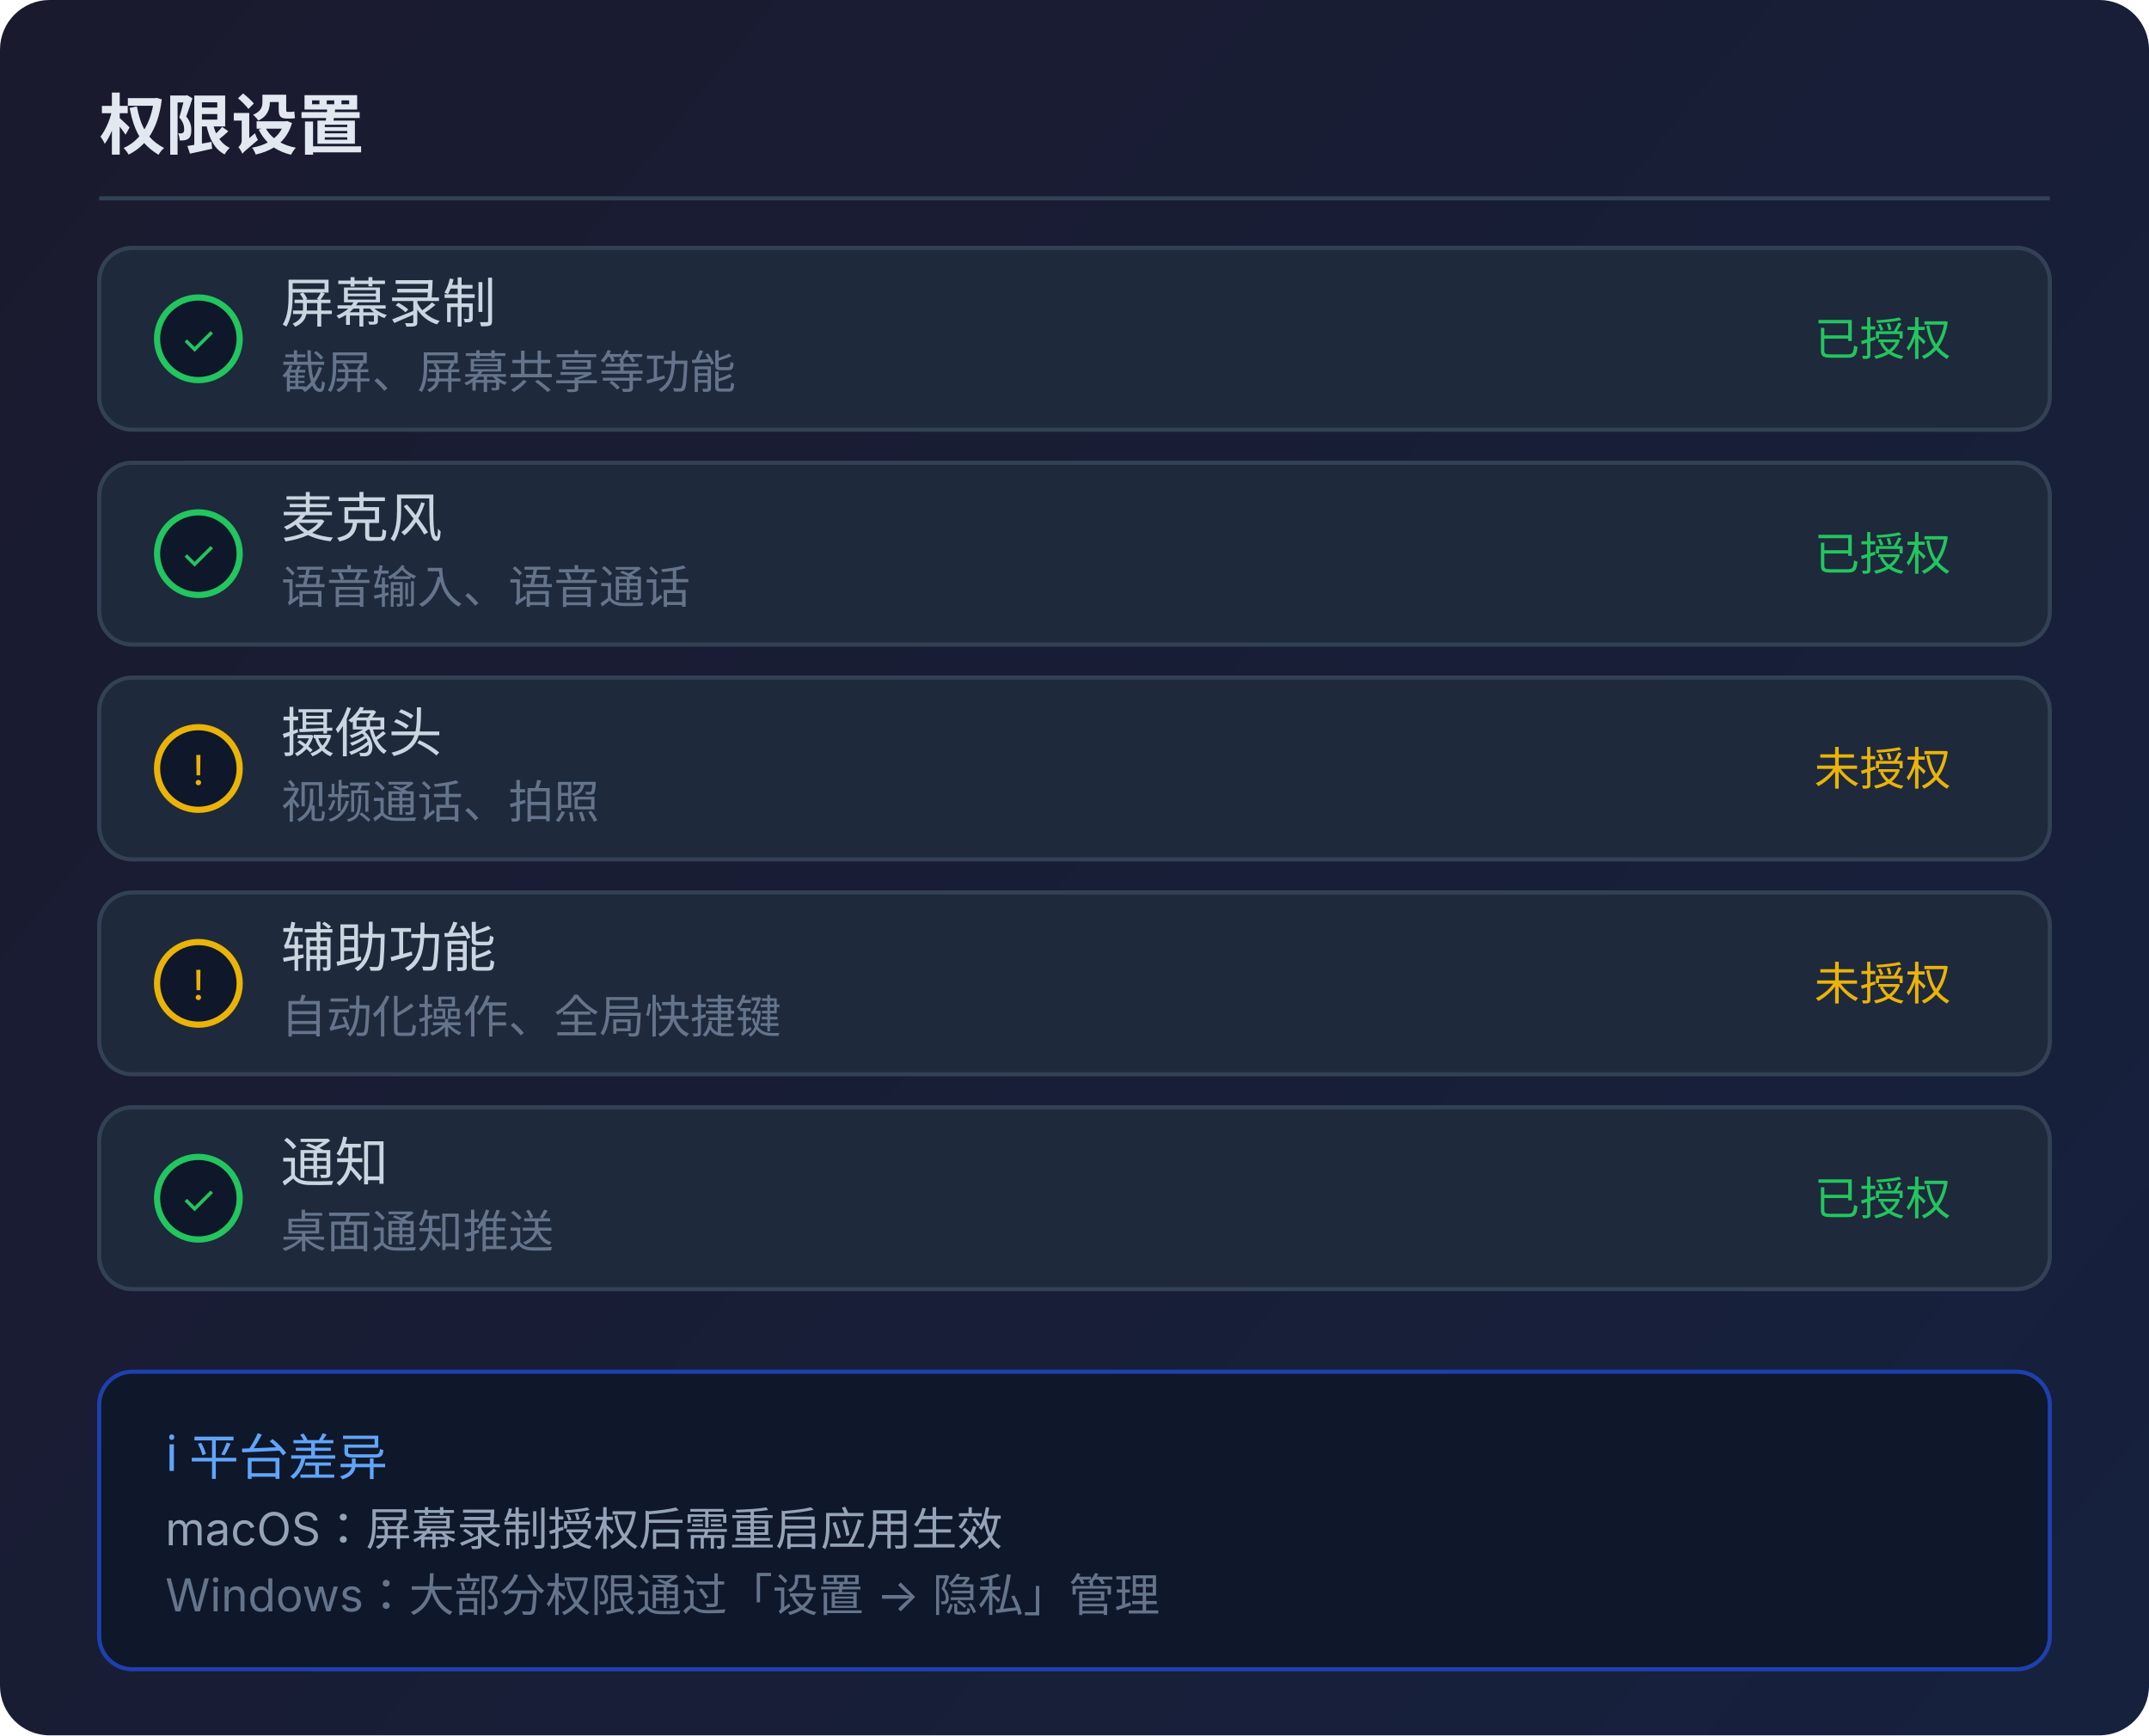
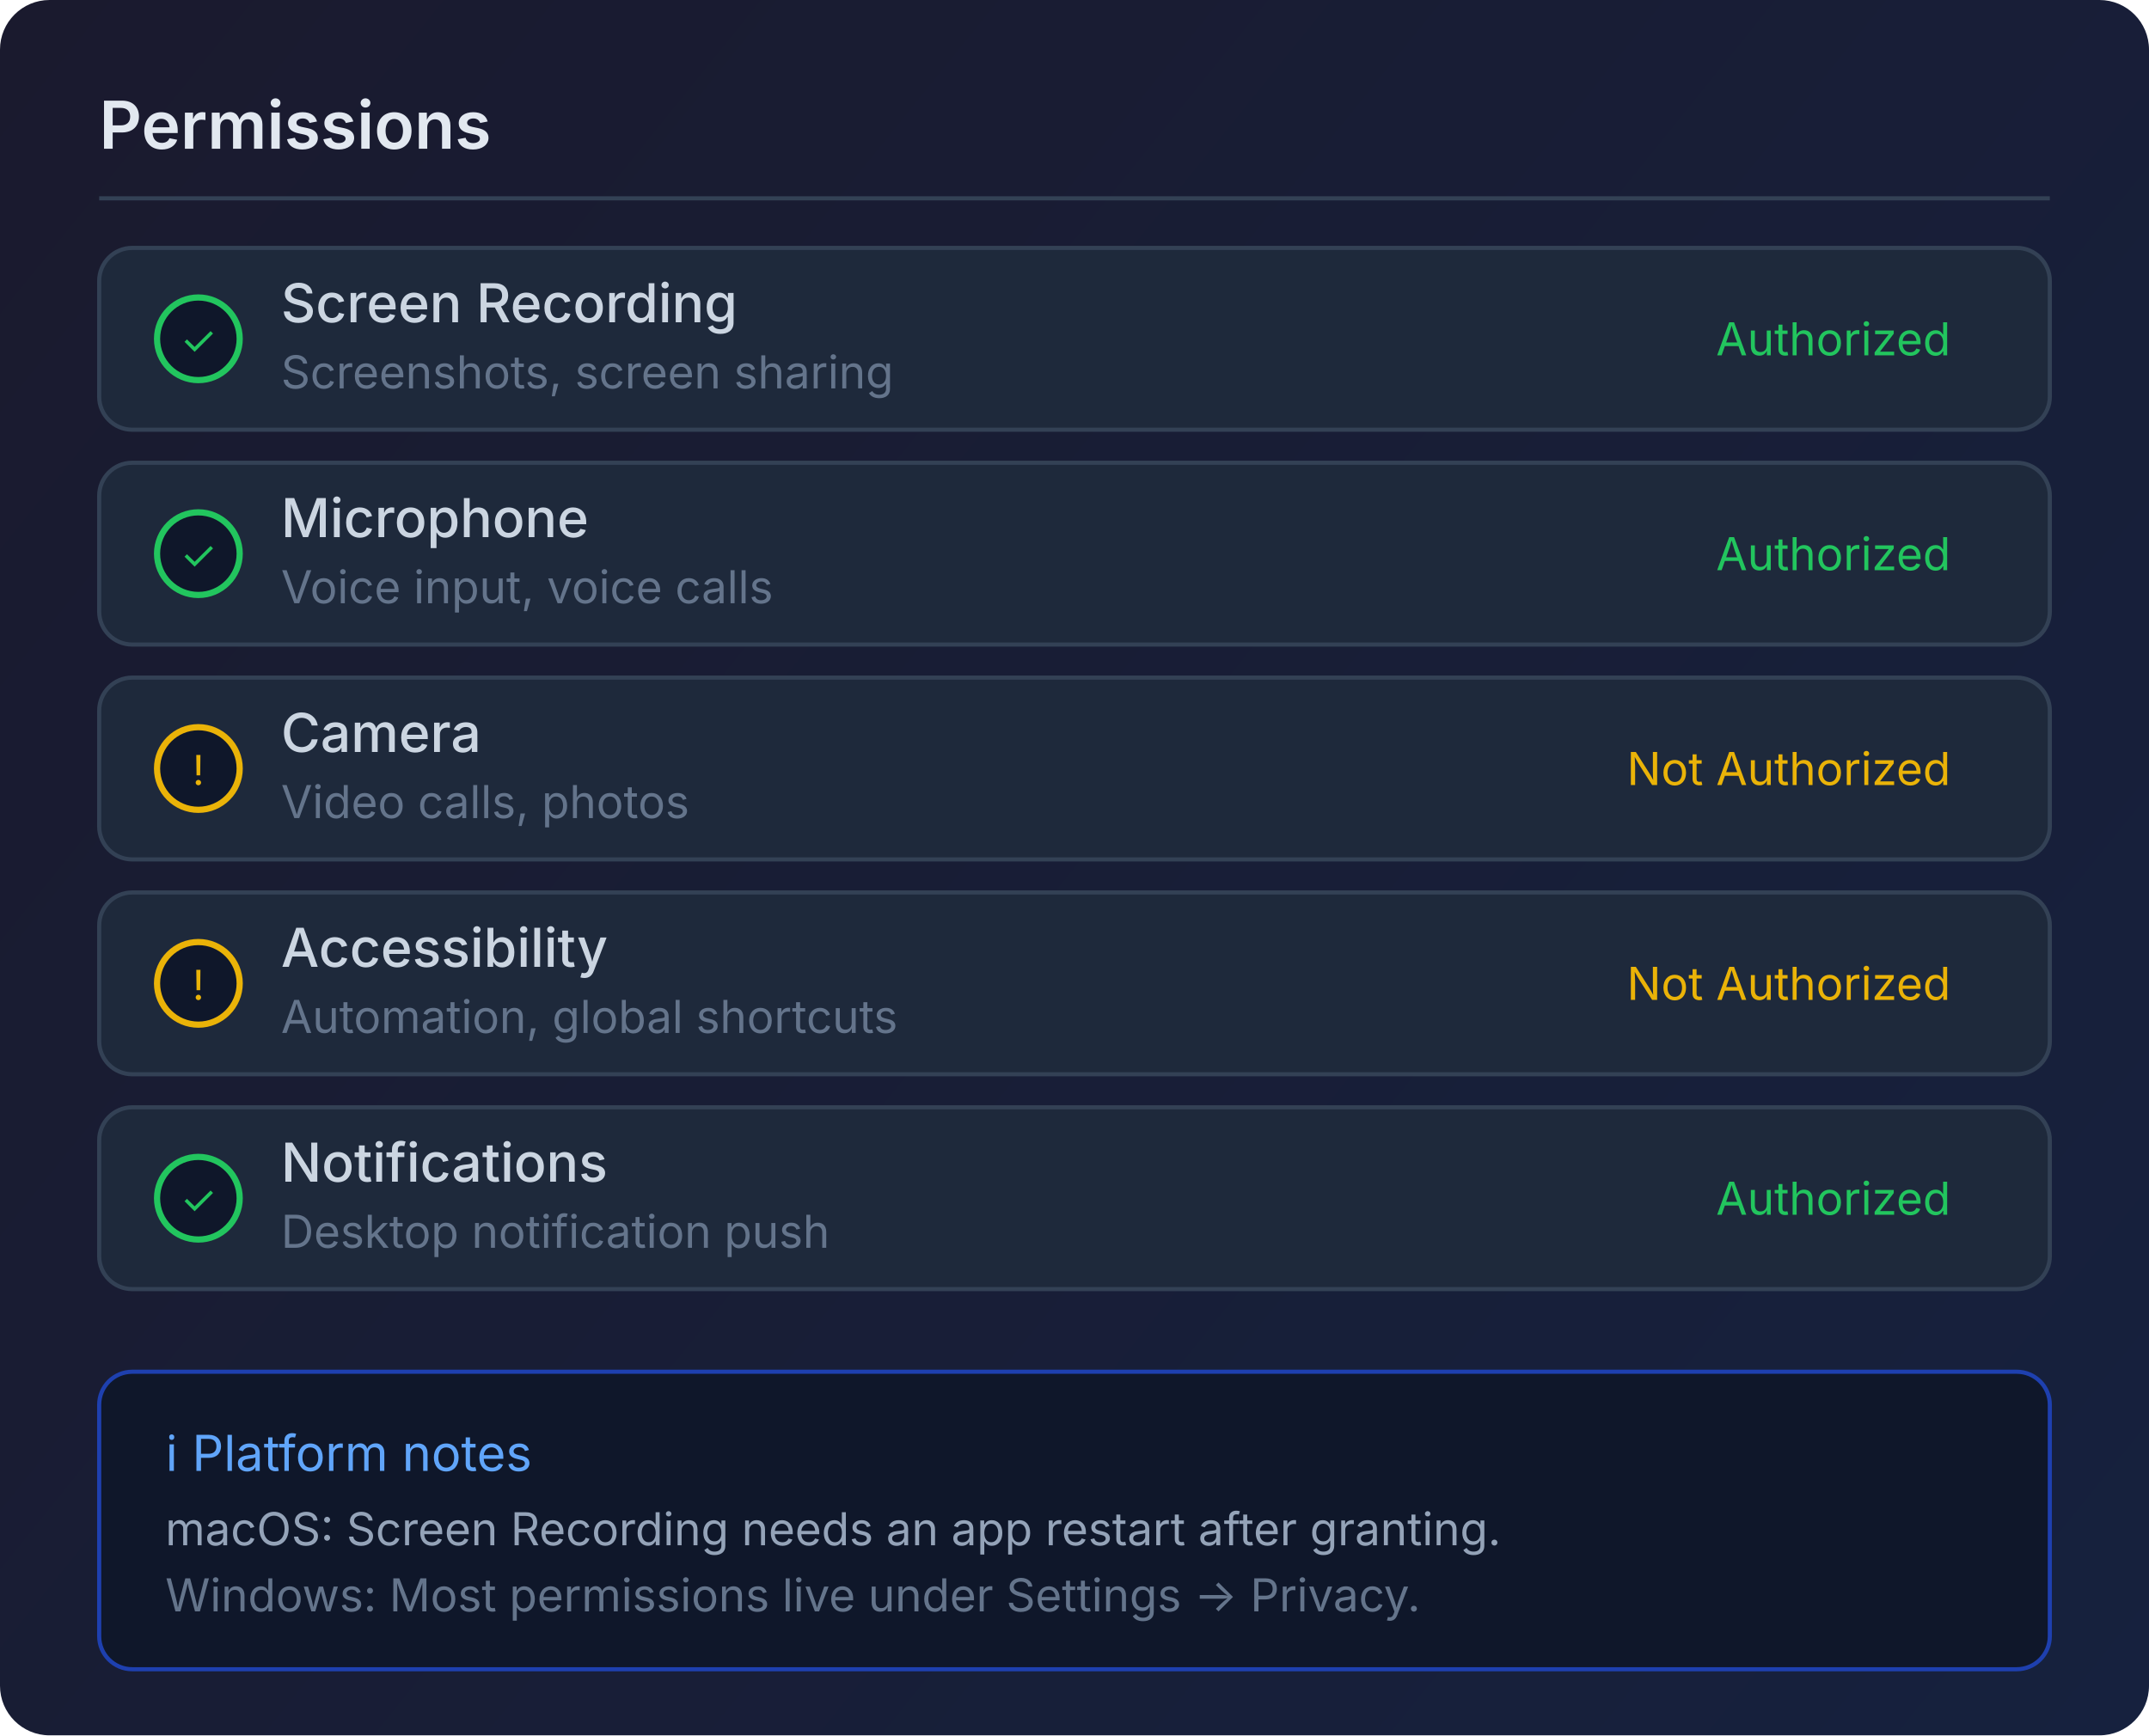
<svg xmlns="http://www.w3.org/2000/svg" viewBox="0 0 520 420" fill="none">
  <defs>
    <linearGradient id="bg" x1="0" y1="0" x2="520" y2="420" gradientUnits="userSpaceOnUse">
      <stop offset="0" stop-color="#1a1a2e" />
      <stop offset="1" stop-color="#16213e" />
    </linearGradient>
  </defs>
  <rect width="520" height="420" rx="12" fill="url(#bg)" />
-   <text x="24" y="36" font-family="system-ui, -apple-system, sans-serif" font-size="16" font-weight="600" fill="#e2e8f0">权限设置</text>
+   <text x="24" y="36" font-family="system-ui, -apple-system, sans-serif" font-size="16" font-weight="600" fill="#e2e8f0">Permissions</text>
  <line x1="24" y1="48" x2="496" y2="48" stroke="#334155" stroke-width="1" />
  <rect x="24" y="60" width="472" height="44" rx="8" fill="#1e293b" stroke="#334155" stroke-width="1" />
  <circle cx="48" cy="82" r="10" fill="#0f172a" stroke="#22c55e" stroke-width="1.5" />
  <text x="48" y="86" font-family="system-ui, -apple-system, sans-serif" font-size="10" fill="#22c55e" text-anchor="middle">✓</text>
-   <text x="68" y="78" font-family="system-ui, -apple-system, sans-serif" font-size="13" font-weight="500" fill="#cbd5e1">屏幕录制</text>
-   <text x="68" y="94" font-family="system-ui, -apple-system, sans-serif" font-size="11" fill="#64748b">截屏、屏幕共享等功能</text>
-   <text x="472" y="86" font-family="system-ui, -apple-system, sans-serif" font-size="11" fill="#22c55e" text-anchor="end">已授权</text>
+   <text x="68" y="78" font-family="system-ui, -apple-system, sans-serif" font-size="13" font-weight="500" fill="#cbd5e1">Screen Recording</text>
+   <text x="68" y="94" font-family="system-ui, -apple-system, sans-serif" font-size="11" fill="#64748b">Screenshots, screen sharing</text>
+   <text x="472" y="86" font-family="system-ui, -apple-system, sans-serif" font-size="11" fill="#22c55e" text-anchor="end">Authorized</text>
  <rect x="24" y="112" width="472" height="44" rx="8" fill="#1e293b" stroke="#334155" stroke-width="1" />
  <circle cx="48" cy="134" r="10" fill="#0f172a" stroke="#22c55e" stroke-width="1.5" />
  <text x="48" y="138" font-family="system-ui, -apple-system, sans-serif" font-size="10" fill="#22c55e" text-anchor="middle">✓</text>
-   <text x="68" y="130" font-family="system-ui, -apple-system, sans-serif" font-size="13" font-weight="500" fill="#cbd5e1">麦克风</text>
-   <text x="68" y="146" font-family="system-ui, -apple-system, sans-serif" font-size="11" fill="#64748b">语音输入、语音通话</text>
-   <text x="472" y="138" font-family="system-ui, -apple-system, sans-serif" font-size="11" fill="#22c55e" text-anchor="end">已授权</text>
+   <text x="68" y="130" font-family="system-ui, -apple-system, sans-serif" font-size="13" font-weight="500" fill="#cbd5e1">Microphone</text>
+   <text x="68" y="146" font-family="system-ui, -apple-system, sans-serif" font-size="11" fill="#64748b">Voice input, voice calls</text>
+   <text x="472" y="138" font-family="system-ui, -apple-system, sans-serif" font-size="11" fill="#22c55e" text-anchor="end">Authorized</text>
  <rect x="24" y="164" width="472" height="44" rx="8" fill="#1e293b" stroke="#334155" stroke-width="1" />
  <circle cx="48" cy="186" r="10" fill="#0f172a" stroke="#eab308" stroke-width="1.5" />
  <text x="48" y="190" font-family="system-ui, -apple-system, sans-serif" font-size="10" fill="#eab308" text-anchor="middle">!</text>
-   <text x="68" y="182" font-family="system-ui, -apple-system, sans-serif" font-size="13" font-weight="500" fill="#cbd5e1">摄像头</text>
-   <text x="68" y="198" font-family="system-ui, -apple-system, sans-serif" font-size="11" fill="#64748b">视频通话、拍照</text>
-   <text x="472" y="190" font-family="system-ui, -apple-system, sans-serif" font-size="11" fill="#eab308" text-anchor="end">未授权</text>
+   <text x="68" y="182" font-family="system-ui, -apple-system, sans-serif" font-size="13" font-weight="500" fill="#cbd5e1">Camera</text>
+   <text x="68" y="198" font-family="system-ui, -apple-system, sans-serif" font-size="11" fill="#64748b">Video calls, photos</text>
+   <text x="472" y="190" font-family="system-ui, -apple-system, sans-serif" font-size="11" fill="#eab308" text-anchor="end">Not Authorized</text>
  <rect x="24" y="216" width="472" height="44" rx="8" fill="#1e293b" stroke="#334155" stroke-width="1" />
  <circle cx="48" cy="238" r="10" fill="#0f172a" stroke="#eab308" stroke-width="1.5" />
  <text x="48" y="242" font-family="system-ui, -apple-system, sans-serif" font-size="10" fill="#eab308" text-anchor="middle">!</text>
-   <text x="68" y="234" font-family="system-ui, -apple-system, sans-serif" font-size="13" font-weight="500" fill="#cbd5e1">辅助功能</text>
-   <text x="68" y="250" font-family="system-ui, -apple-system, sans-serif" font-size="11" fill="#64748b">自动化操作、全局快捷键</text>
-   <text x="472" y="242" font-family="system-ui, -apple-system, sans-serif" font-size="11" fill="#eab308" text-anchor="end">未授权</text>
+   <text x="68" y="234" font-family="system-ui, -apple-system, sans-serif" font-size="13" font-weight="500" fill="#cbd5e1">Accessibility</text>
+   <text x="68" y="250" font-family="system-ui, -apple-system, sans-serif" font-size="11" fill="#64748b">Automation, global shortcuts</text>
+   <text x="472" y="242" font-family="system-ui, -apple-system, sans-serif" font-size="11" fill="#eab308" text-anchor="end">Not Authorized</text>
  <rect x="24" y="268" width="472" height="44" rx="8" fill="#1e293b" stroke="#334155" stroke-width="1" />
  <circle cx="48" cy="290" r="10" fill="#0f172a" stroke="#22c55e" stroke-width="1.5" />
  <text x="48" y="294" font-family="system-ui, -apple-system, sans-serif" font-size="10" fill="#22c55e" text-anchor="middle">✓</text>
-   <text x="68" y="286" font-family="system-ui, -apple-system, sans-serif" font-size="13" font-weight="500" fill="#cbd5e1">通知</text>
-   <text x="68" y="302" font-family="system-ui, -apple-system, sans-serif" font-size="11" fill="#64748b">桌面通知推送</text>
-   <text x="472" y="294" font-family="system-ui, -apple-system, sans-serif" font-size="11" fill="#22c55e" text-anchor="end">已授权</text>
+   <text x="68" y="286" font-family="system-ui, -apple-system, sans-serif" font-size="13" font-weight="500" fill="#cbd5e1">Notifications</text>
+   <text x="68" y="302" font-family="system-ui, -apple-system, sans-serif" font-size="11" fill="#64748b">Desktop notification push</text>
+   <text x="472" y="294" font-family="system-ui, -apple-system, sans-serif" font-size="11" fill="#22c55e" text-anchor="end">Authorized</text>
  <rect x="24" y="332" width="472" height="72" rx="8" fill="#0f172a" stroke="#1e40af" stroke-width="1" />
-   <text x="40" y="356" font-family="system-ui, -apple-system, sans-serif" font-size="12" fill="#60a5fa">ℹ️  平台差异</text>
-   <text x="40" y="374" font-family="system-ui, -apple-system, sans-serif" font-size="11" fill="#94a3b8">macOS：屏幕录制授权后需重启应用生效</text>
-   <text x="40" y="390" font-family="system-ui, -apple-system, sans-serif" font-size="11" fill="#64748b">Windows：大部分权限通过「设置 → 隐私」管理</text>
+   <text x="40" y="356" font-family="system-ui, -apple-system, sans-serif" font-size="12" fill="#60a5fa">ℹ️  Platform notes</text>
+   <text x="40" y="374" font-family="system-ui, -apple-system, sans-serif" font-size="11" fill="#94a3b8">macOS: Screen Recording needs an app restart after granting.</text>
+   <text x="40" y="390" font-family="system-ui, -apple-system, sans-serif" font-size="11" fill="#64748b">Windows: Most permissions live under Settings → Privacy.</text>
</svg>
